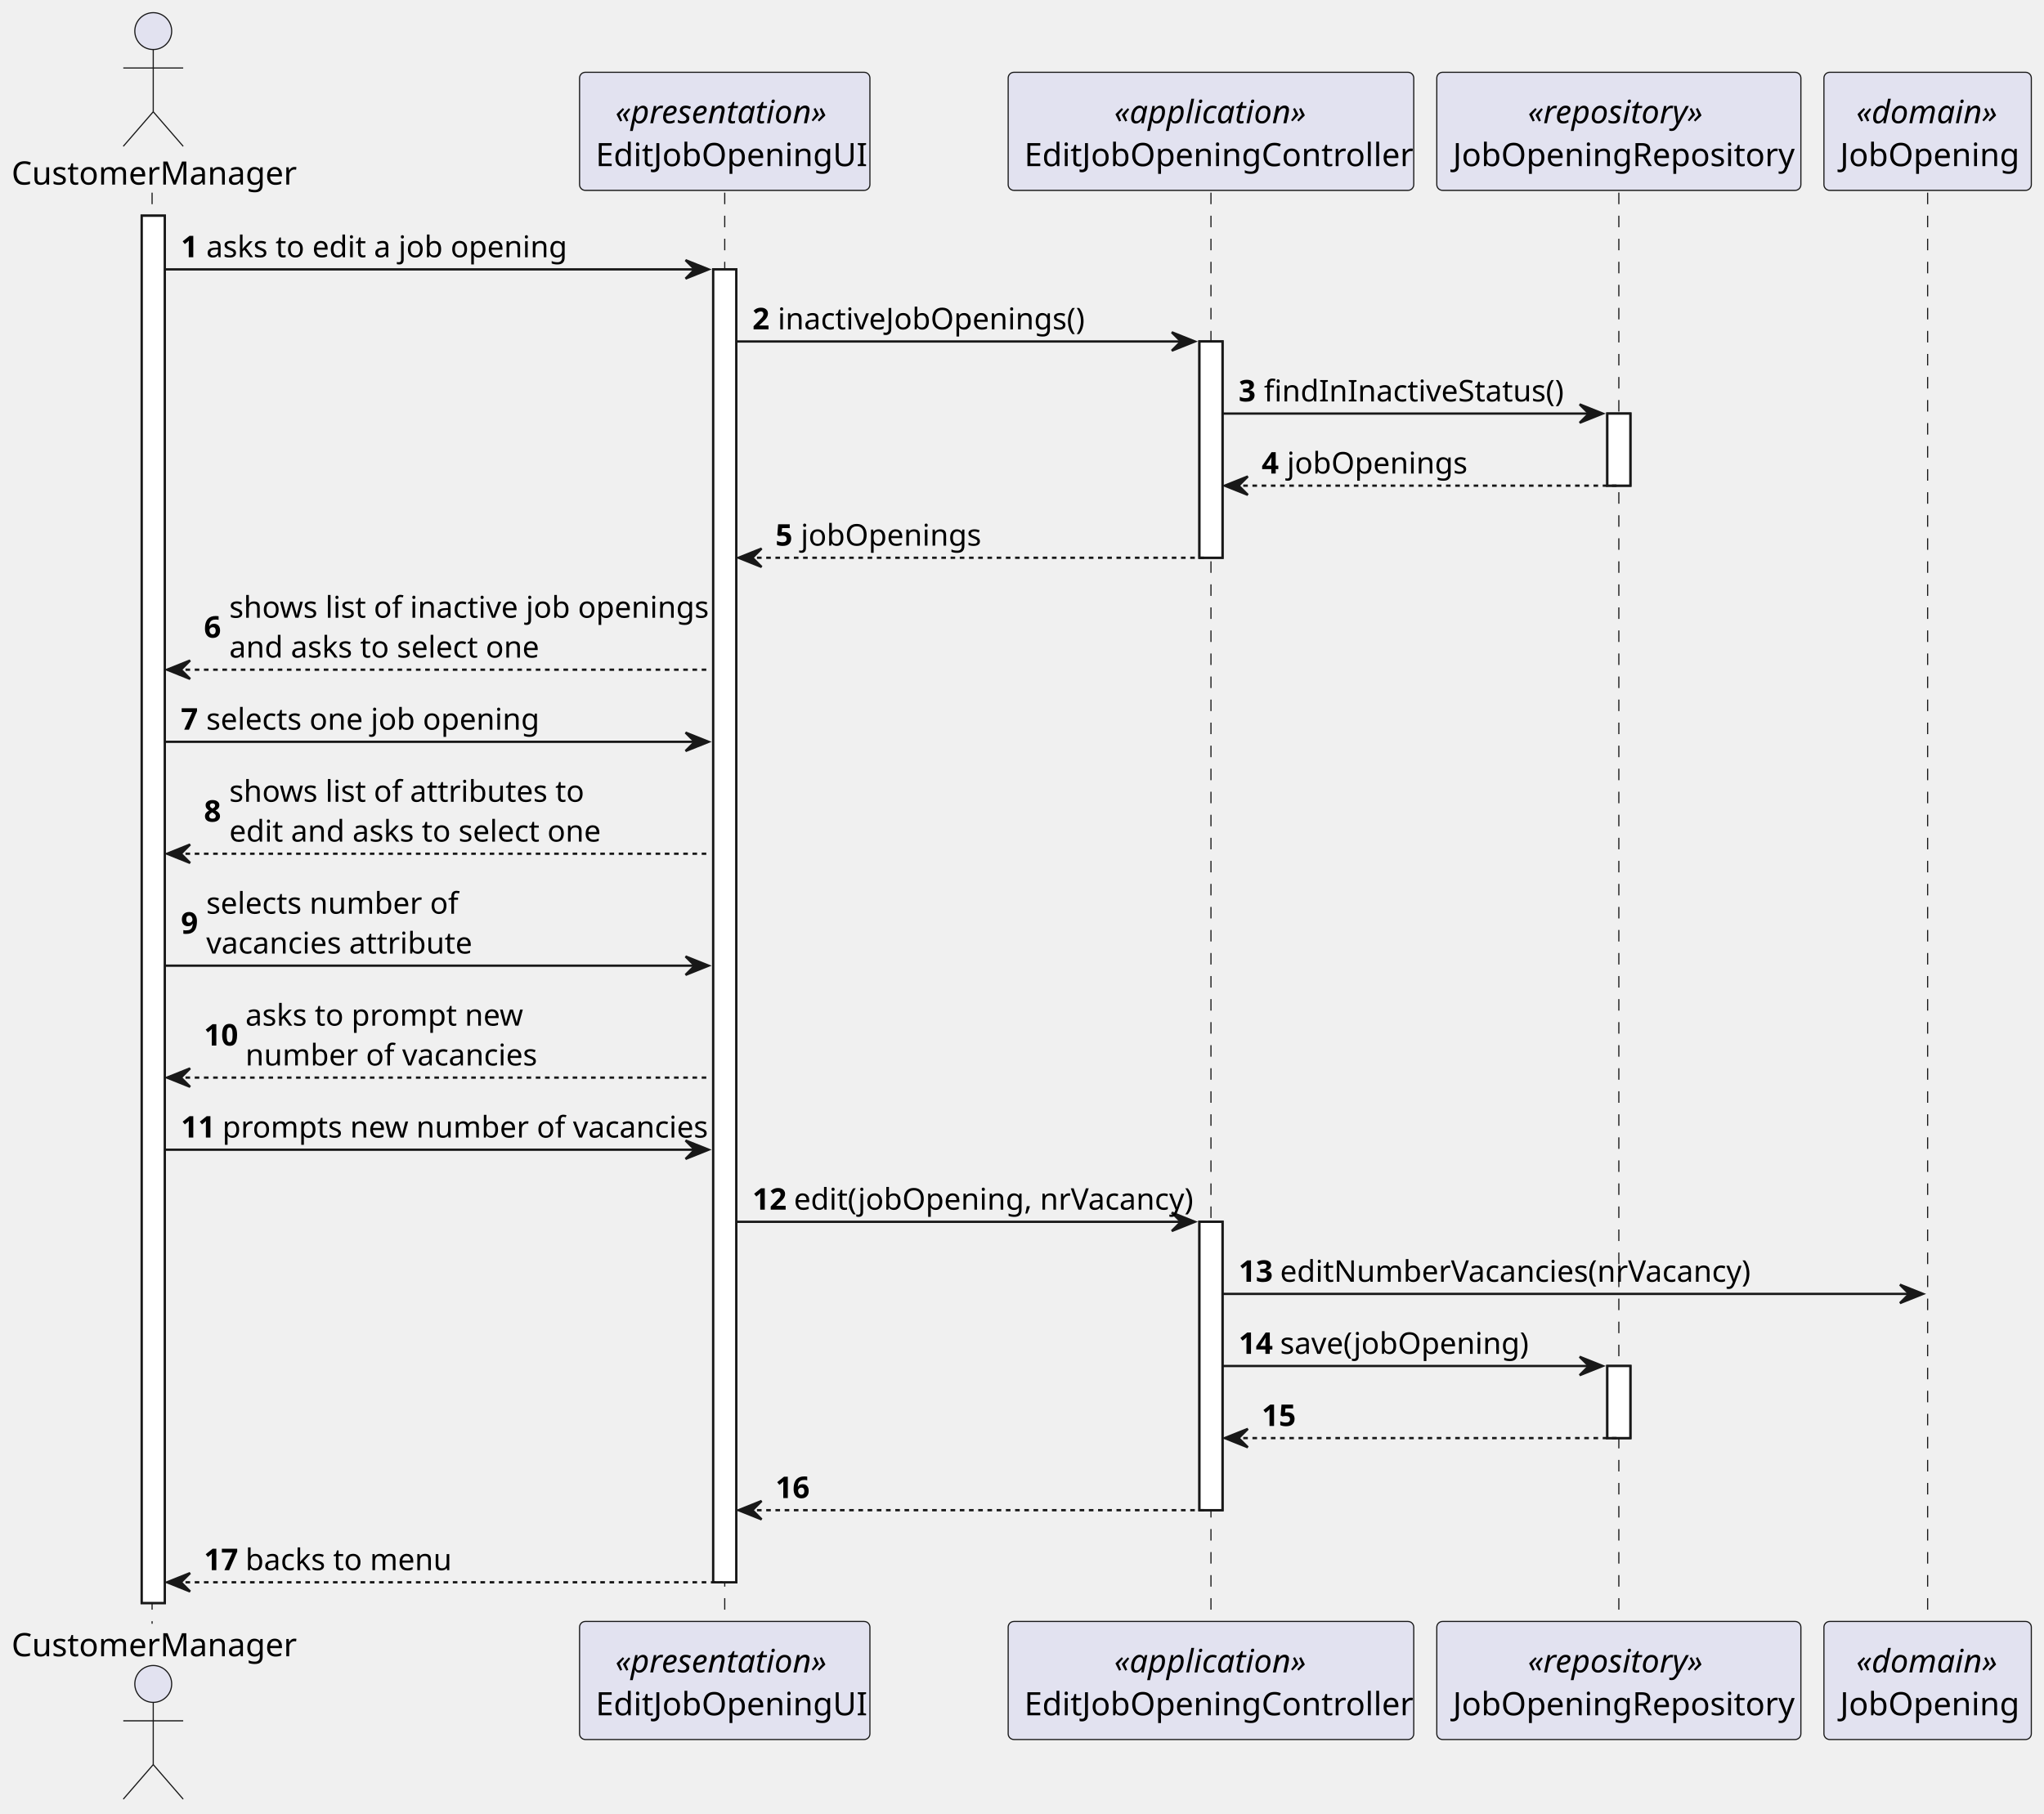
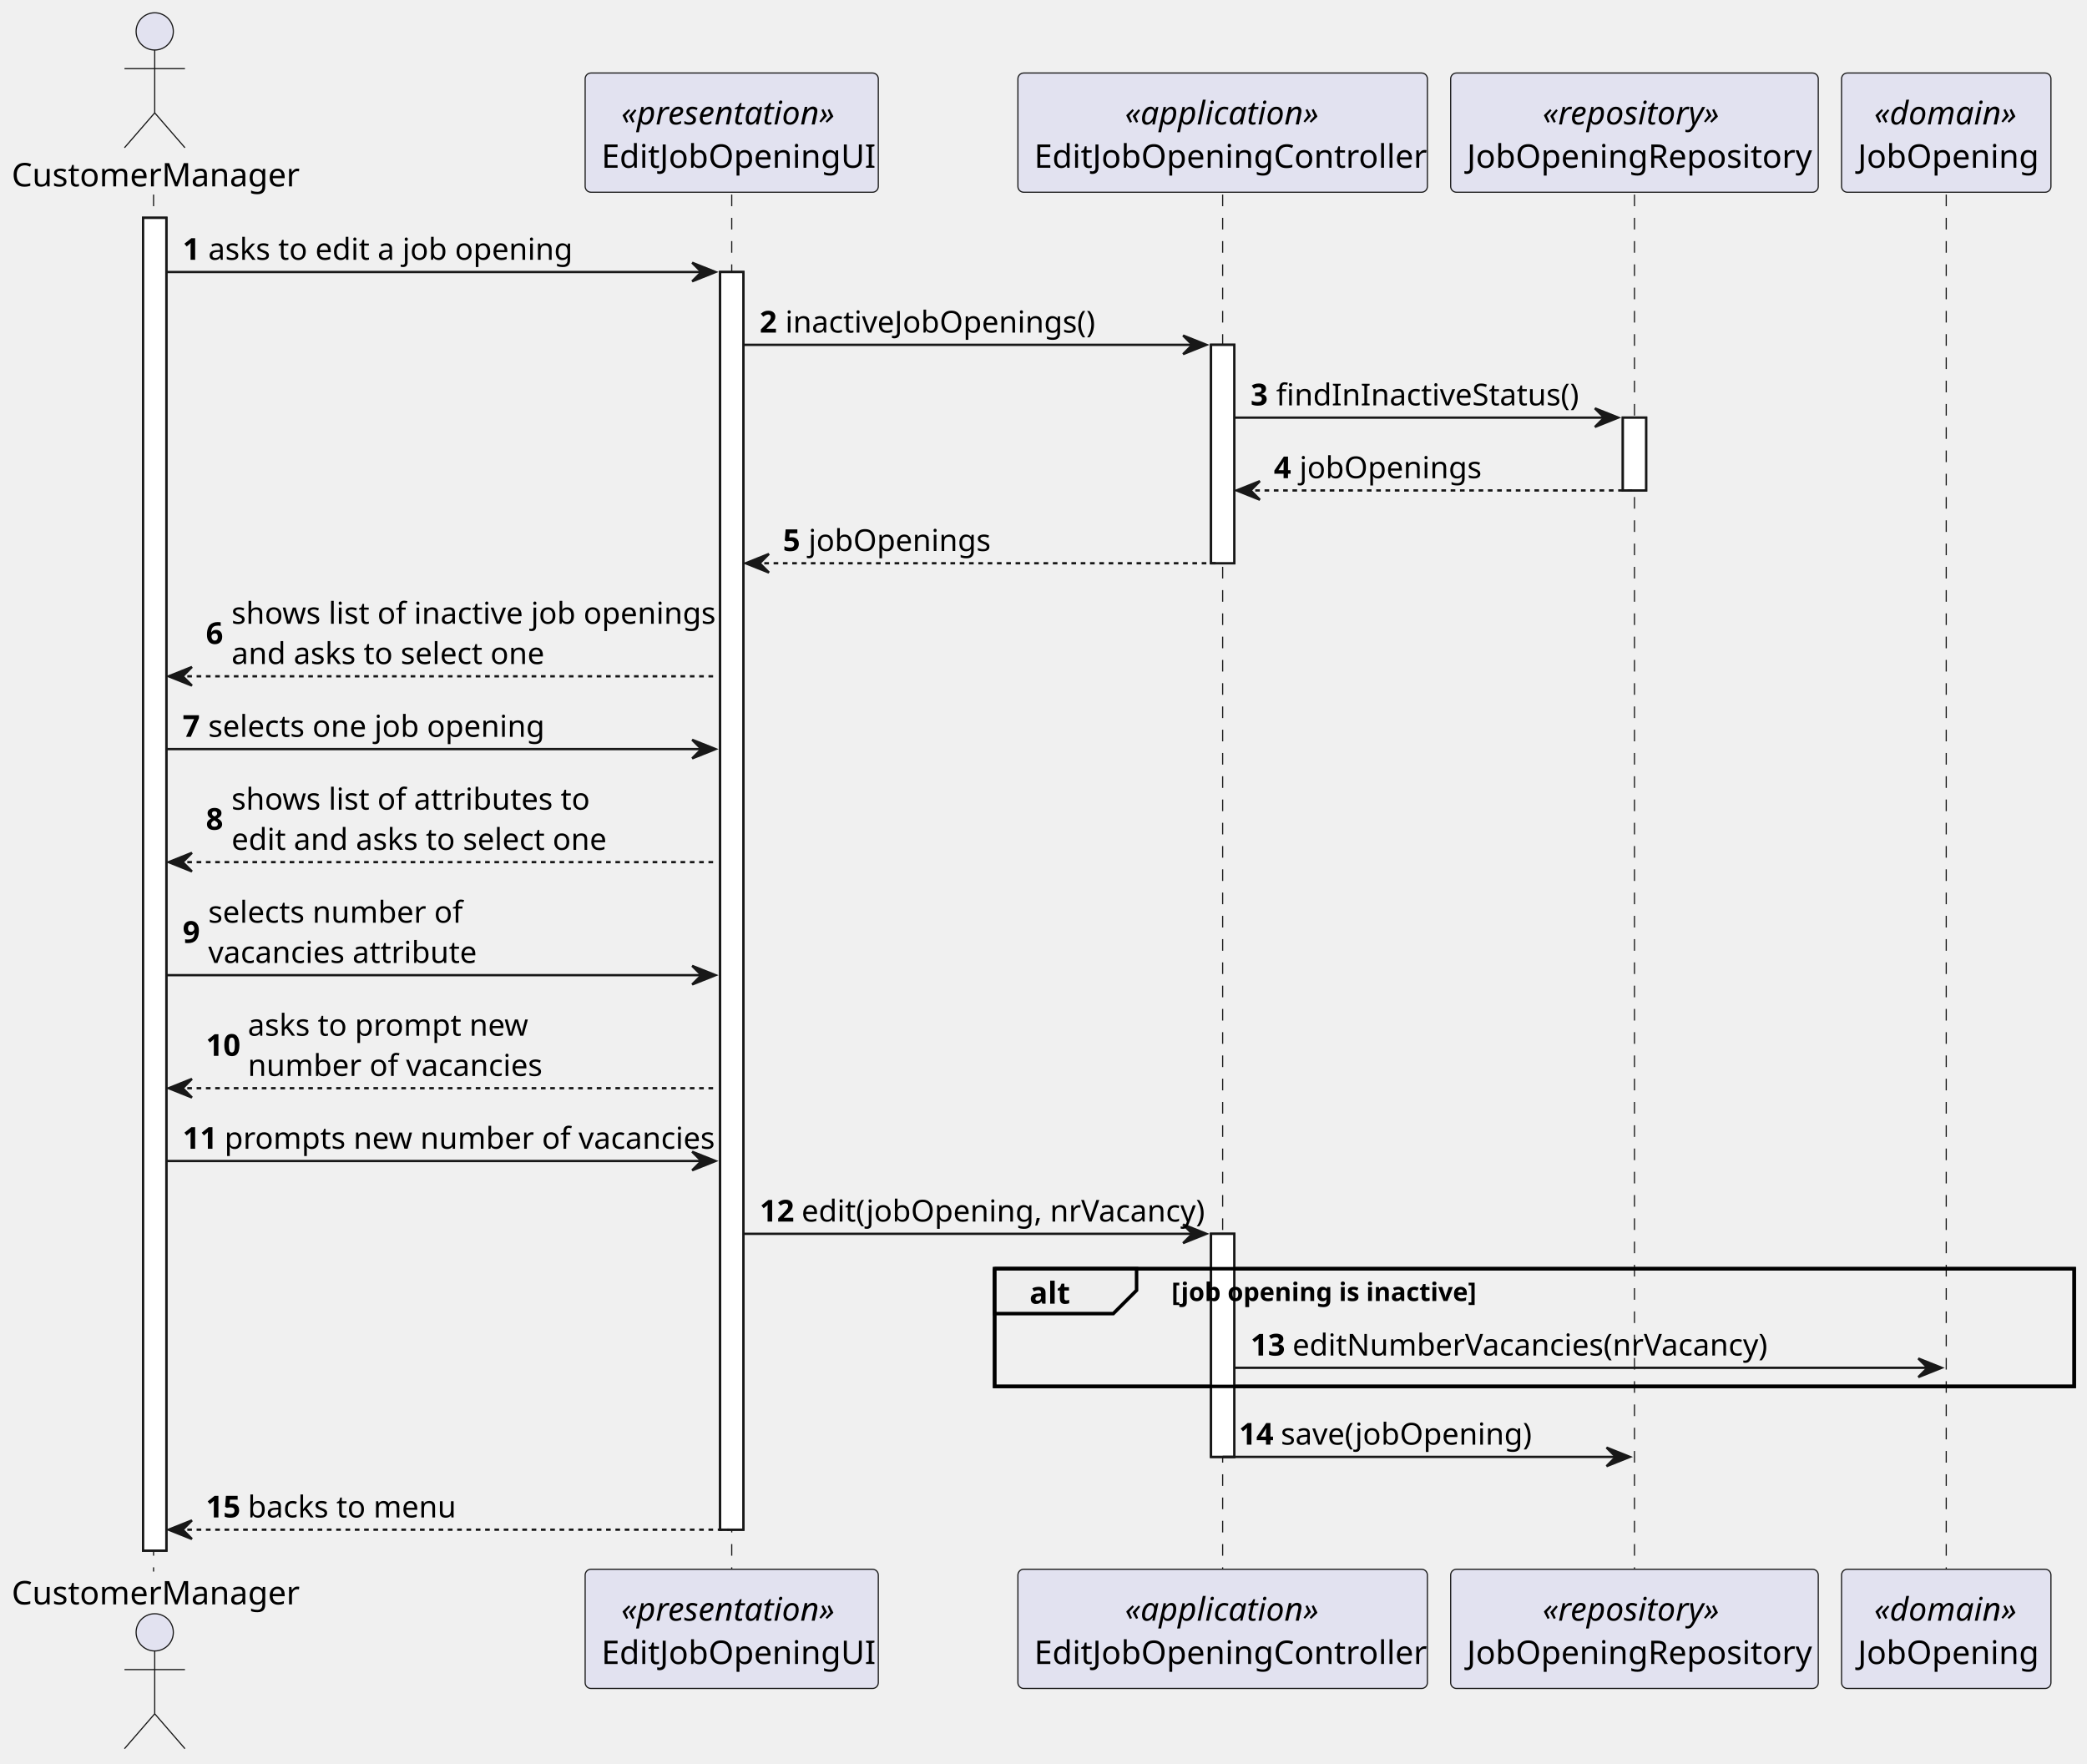
- <svg xmlns="http://www.w3.org/2000/svg" contentStyleType="text/css" height="787px" preserveAspectRatio="none" style="width:887px;height:787px;background:#FFFFFF;" version="1.1" viewBox="0 0 887 787" width="887px" zoomAndPan="magnify">
+ <svg xmlns="http://www.w3.org/2000/svg" contentStyleType="text/css" height="758px" preserveAspectRatio="none" style="width:897px;height:758px;background:#FFFFFF;" version="1.1" viewBox="0 0 897 758" width="897px" zoomAndPan="magnify">
  <defs />
  <g>
-     <rect fill="#FFFFFF" height="602.111" style="stroke:#181818;stroke-width:1.0;" width="10" x="61.5" y="93.621" />
-     <rect fill="#FFFFFF" height="569.82" style="stroke:#181818;stroke-width:1.0;" width="10" x="309.5" y="116.912" />
+     <rect fill="#FFFFFF" height="572.82" style="stroke:#181818;stroke-width:1.0;" width="10" x="61.5" y="93.621" />
+     <rect fill="#FFFFFF" height="540.529" style="stroke:#181818;stroke-width:1.0;" width="10" x="309.5" y="116.912" />
    <rect fill="#FFFFFF" height="93.873" style="stroke:#181818;stroke-width:1.0;" width="10" x="520.5" y="148.203" />
-     <rect fill="#FFFFFF" height="125.164" style="stroke:#181818;stroke-width:1.0;" width="10" x="520.5" y="530.277" />
+     <rect fill="#FFFFFF" height="95.873" style="stroke:#181818;stroke-width:1.0;" width="10" x="520.5" y="530.277" />
    <rect fill="#FFFFFF" height="31.291" style="stroke:#181818;stroke-width:1.0;" width="10" x="697.5" y="179.494" />
-     <rect fill="#FFFFFF" height="31.291" style="stroke:#181818;stroke-width:1.0;" width="10" x="697.5" y="592.859" />
-     <line style="stroke:#181818;stroke-width:0.5;stroke-dasharray:5.0,5.0;" x1="66" x2="66" y1="83.621" y2="704.732" />
-     <line style="stroke:#181818;stroke-width:0.5;stroke-dasharray:5.0,5.0;" x1="314.5" x2="314.5" y1="83.621" y2="704.732" />
-     <line style="stroke:#181818;stroke-width:0.5;stroke-dasharray:5.0,5.0;" x1="525.5" x2="525.5" y1="83.621" y2="704.732" />
-     <line style="stroke:#181818;stroke-width:0.5;stroke-dasharray:5.0,5.0;" x1="702.5" x2="702.5" y1="83.621" y2="704.732" />
-     <line style="stroke:#181818;stroke-width:0.5;stroke-dasharray:5.0,5.0;" x1="836.5" x2="836.5" y1="83.621" y2="704.732" />
+     <rect fill="none" height="50.582" style="stroke:#000000;stroke-width:1.5;" width="464" x="427.5" y="545.277" />
+     <line style="stroke:#181818;stroke-width:0.5;stroke-dasharray:5.0,5.0;" x1="66" x2="66" y1="83.621" y2="675.441" />
+     <line style="stroke:#181818;stroke-width:0.5;stroke-dasharray:5.0,5.0;" x1="314.5" x2="314.5" y1="83.621" y2="675.441" />
+     <line style="stroke:#181818;stroke-width:0.5;stroke-dasharray:5.0,5.0;" x1="525.5" x2="525.5" y1="83.621" y2="675.441" />
+     <line style="stroke:#181818;stroke-width:0.5;stroke-dasharray:5.0,5.0;" x1="702.5" x2="702.5" y1="83.621" y2="675.441" />
+     <line style="stroke:#181818;stroke-width:0.5;stroke-dasharray:5.0,5.0;" x1="836.5" x2="836.5" y1="83.621" y2="675.441" />
    <text fill="#000000" font-family="sans-serif" font-size="14" lengthAdjust="spacing" textLength="117" x="5" y="80.107">CustomerManager</text>
    <ellipse cx="66.5" cy="13.5" fill="#E2E2F0" rx="8" ry="8" style="stroke:#181818;stroke-width:0.5;" />
    <path d="M66.5,21.5 L66.5,48.5 M53.5,29.5 L79.5,29.5 M66.5,48.5 L53.5,63.5 M66.5,48.5 L79.5,63.5 " fill="none" style="stroke:#181818;stroke-width:0.5;" />
-     <text fill="#000000" font-family="sans-serif" font-size="14" lengthAdjust="spacing" textLength="117" x="5" y="718.84">CustomerManager</text>
-     <ellipse cx="66.5" cy="730.854" fill="#E2E2F0" rx="8" ry="8" style="stroke:#181818;stroke-width:0.5;" />
-     <path d="M66.5,738.854 L66.5,765.854 M53.5,746.854 L79.5,746.854 M66.5,765.854 L53.5,780.854 M66.5,765.854 L79.5,780.854 " fill="none" style="stroke:#181818;stroke-width:0.5;" />
+     <text fill="#000000" font-family="sans-serif" font-size="14" lengthAdjust="spacing" textLength="117" x="5" y="689.549">CustomerManager</text>
+     <ellipse cx="66.5" cy="701.562" fill="#E2E2F0" rx="8" ry="8" style="stroke:#181818;stroke-width:0.5;" />
+     <path d="M66.5,709.562 L66.5,736.562 M53.5,717.562 L79.5,717.562 M66.5,736.562 L53.5,751.562 M66.5,736.562 L79.5,751.562 " fill="none" style="stroke:#181818;stroke-width:0.5;" />
    <rect fill="#E2E2F0" height="51.242" rx="2.5" ry="2.5" style="stroke:#181818;stroke-width:0.5;" width="126" x="251.5" y="31.379" />
    <text fill="#000000" font-family="sans-serif" font-size="14" font-style="italic" lengthAdjust="spacing" textLength="95" x="267" y="53.486">«presentation»</text>
    <text fill="#000000" font-family="sans-serif" font-size="14" lengthAdjust="spacing" textLength="112" x="258.5" y="72.107">EditJobOpeningUI</text>
-     <rect fill="#E2E2F0" height="51.242" rx="2.5" ry="2.5" style="stroke:#181818;stroke-width:0.5;" width="126" x="251.5" y="703.732" />
-     <text fill="#000000" font-family="sans-serif" font-size="14" font-style="italic" lengthAdjust="spacing" textLength="95" x="267" y="725.84">«presentation»</text>
-     <text fill="#000000" font-family="sans-serif" font-size="14" lengthAdjust="spacing" textLength="112" x="258.5" y="744.461">EditJobOpeningUI</text>
+     <rect fill="#E2E2F0" height="51.242" rx="2.5" ry="2.5" style="stroke:#181818;stroke-width:0.5;" width="126" x="251.5" y="674.441" />
+     <text fill="#000000" font-family="sans-serif" font-size="14" font-style="italic" lengthAdjust="spacing" textLength="95" x="267" y="696.549">«presentation»</text>
+     <text fill="#000000" font-family="sans-serif" font-size="14" lengthAdjust="spacing" textLength="112" x="258.5" y="715.17">EditJobOpeningUI</text>
    <rect fill="#E2E2F0" height="51.242" rx="2.5" ry="2.5" style="stroke:#181818;stroke-width:0.5;" width="176" x="437.5" y="31.379" />
    <text fill="#000000" font-family="sans-serif" font-size="14" font-style="italic" lengthAdjust="spacing" textLength="84" x="483.5" y="53.486">«application»</text>
    <text fill="#000000" font-family="sans-serif" font-size="14" lengthAdjust="spacing" textLength="162" x="444.5" y="72.107">EditJobOpeningController</text>
-     <rect fill="#E2E2F0" height="51.242" rx="2.5" ry="2.5" style="stroke:#181818;stroke-width:0.5;" width="176" x="437.5" y="703.732" />
-     <text fill="#000000" font-family="sans-serif" font-size="14" font-style="italic" lengthAdjust="spacing" textLength="84" x="483.5" y="725.84">«application»</text>
-     <text fill="#000000" font-family="sans-serif" font-size="14" lengthAdjust="spacing" textLength="162" x="444.5" y="744.461">EditJobOpeningController</text>
+     <rect fill="#E2E2F0" height="51.242" rx="2.5" ry="2.5" style="stroke:#181818;stroke-width:0.5;" width="176" x="437.5" y="674.441" />
+     <text fill="#000000" font-family="sans-serif" font-size="14" font-style="italic" lengthAdjust="spacing" textLength="84" x="483.5" y="696.549">«application»</text>
+     <text fill="#000000" font-family="sans-serif" font-size="14" lengthAdjust="spacing" textLength="162" x="444.5" y="715.17">EditJobOpeningController</text>
    <rect fill="#E2E2F0" height="51.242" rx="2.5" ry="2.5" style="stroke:#181818;stroke-width:0.5;" width="158" x="623.5" y="31.379" />
    <text fill="#000000" font-family="sans-serif" font-size="14" font-style="italic" lengthAdjust="spacing" textLength="79" x="663" y="53.486">«repository»</text>
    <text fill="#000000" font-family="sans-serif" font-size="14" lengthAdjust="spacing" textLength="144" x="630.5" y="72.107">JobOpeningRepository</text>
-     <rect fill="#E2E2F0" height="51.242" rx="2.5" ry="2.5" style="stroke:#181818;stroke-width:0.5;" width="158" x="623.5" y="703.732" />
-     <text fill="#000000" font-family="sans-serif" font-size="14" font-style="italic" lengthAdjust="spacing" textLength="79" x="663" y="725.84">«repository»</text>
-     <text fill="#000000" font-family="sans-serif" font-size="14" lengthAdjust="spacing" textLength="144" x="630.5" y="744.461">JobOpeningRepository</text>
+     <rect fill="#E2E2F0" height="51.242" rx="2.5" ry="2.5" style="stroke:#181818;stroke-width:0.5;" width="158" x="623.5" y="674.441" />
+     <text fill="#000000" font-family="sans-serif" font-size="14" font-style="italic" lengthAdjust="spacing" textLength="79" x="663" y="696.549">«repository»</text>
+     <text fill="#000000" font-family="sans-serif" font-size="14" lengthAdjust="spacing" textLength="144" x="630.5" y="715.17">JobOpeningRepository</text>
    <rect fill="#E2E2F0" height="51.242" rx="2.5" ry="2.5" style="stroke:#181818;stroke-width:0.5;" width="90" x="791.5" y="31.379" />
    <text fill="#000000" font-family="sans-serif" font-size="14" font-style="italic" lengthAdjust="spacing" textLength="62" x="805.5" y="53.486">«domain»</text>
    <text fill="#000000" font-family="sans-serif" font-size="14" lengthAdjust="spacing" textLength="76" x="798.5" y="72.107">JobOpening</text>
-     <rect fill="#E2E2F0" height="51.242" rx="2.5" ry="2.5" style="stroke:#181818;stroke-width:0.5;" width="90" x="791.5" y="703.732" />
-     <text fill="#000000" font-family="sans-serif" font-size="14" font-style="italic" lengthAdjust="spacing" textLength="62" x="805.5" y="725.84">«domain»</text>
-     <text fill="#000000" font-family="sans-serif" font-size="14" lengthAdjust="spacing" textLength="76" x="798.5" y="744.461">JobOpening</text>
-     <rect fill="#FFFFFF" height="602.111" style="stroke:#181818;stroke-width:1.0;" width="10" x="61.5" y="93.621" />
-     <rect fill="#FFFFFF" height="569.82" style="stroke:#181818;stroke-width:1.0;" width="10" x="309.5" y="116.912" />
+     <rect fill="#E2E2F0" height="51.242" rx="2.5" ry="2.5" style="stroke:#181818;stroke-width:0.5;" width="90" x="791.5" y="674.441" />
+     <text fill="#000000" font-family="sans-serif" font-size="14" font-style="italic" lengthAdjust="spacing" textLength="62" x="805.5" y="696.549">«domain»</text>
+     <text fill="#000000" font-family="sans-serif" font-size="14" lengthAdjust="spacing" textLength="76" x="798.5" y="715.17">JobOpening</text>
+     <rect fill="#FFFFFF" height="572.82" style="stroke:#181818;stroke-width:1.0;" width="10" x="61.5" y="93.621" />
+     <rect fill="#FFFFFF" height="540.529" style="stroke:#181818;stroke-width:1.0;" width="10" x="309.5" y="116.912" />
    <rect fill="#FFFFFF" height="93.873" style="stroke:#181818;stroke-width:1.0;" width="10" x="520.5" y="148.203" />
-     <rect fill="#FFFFFF" height="125.164" style="stroke:#181818;stroke-width:1.0;" width="10" x="520.5" y="530.277" />
+     <rect fill="#FFFFFF" height="95.873" style="stroke:#181818;stroke-width:1.0;" width="10" x="520.5" y="530.277" />
    <rect fill="#FFFFFF" height="31.291" style="stroke:#181818;stroke-width:1.0;" width="10" x="697.5" y="179.494" />
-     <rect fill="#FFFFFF" height="31.291" style="stroke:#181818;stroke-width:1.0;" width="10" x="697.5" y="592.859" />
    <polygon fill="#181818" points="297.5,112.912,307.5,116.912,297.5,120.912,301.5,116.912" style="stroke:#181818;stroke-width:1.0;" />
    <line style="stroke:#181818;stroke-width:1.0;" x1="71.5" x2="303.5" y1="116.912" y2="116.912" />
    <text fill="#000000" font-family="sans-serif" font-size="13" font-weight="bold" lengthAdjust="spacing" textLength="7" x="78.5" y="111.649">1</text>
    <text fill="#000000" font-family="sans-serif" font-size="13" lengthAdjust="spacing" textLength="149" x="89.5" y="111.649">asks to edit a job opening</text>
    <polygon fill="#181818" points="508.5,144.203,518.5,148.203,508.5,152.203,512.5,148.203" style="stroke:#181818;stroke-width:1.0;" />
    <line style="stroke:#181818;stroke-width:1.0;" x1="319.5" x2="514.5" y1="148.203" y2="148.203" />
    <text fill="#000000" font-family="sans-serif" font-size="13" font-weight="bold" lengthAdjust="spacing" textLength="7" x="326.5" y="142.94">2</text>
    <text fill="#000000" font-family="sans-serif" font-size="13" lengthAdjust="spacing" textLength="126" x="337.5" y="142.94">inactiveJobOpenings()</text>
    <polygon fill="#181818" points="685.5,175.494,695.5,179.494,685.5,183.494,689.5,179.494" style="stroke:#181818;stroke-width:1.0;" />
    <line style="stroke:#181818;stroke-width:1.0;" x1="530.5" x2="691.5" y1="179.494" y2="179.494" />
    <text fill="#000000" font-family="sans-serif" font-size="13" font-weight="bold" lengthAdjust="spacing" textLength="7" x="537.5" y="174.231">3</text>
    <text fill="#000000" font-family="sans-serif" font-size="13" lengthAdjust="spacing" textLength="119" x="548.5" y="174.231">findInInactiveStatus()</text>
    <polygon fill="#181818" points="541.5,206.785,531.5,210.785,541.5,214.785,537.5,210.785" style="stroke:#181818;stroke-width:1.0;" />
    <line style="stroke:#181818;stroke-width:1.0;stroke-dasharray:2.0,2.0;" x1="535.5" x2="701.5" y1="210.785" y2="210.785" />
    <text fill="#000000" font-family="sans-serif" font-size="13" font-weight="bold" lengthAdjust="spacing" textLength="7" x="547.5" y="205.523">4</text>
    <text fill="#000000" font-family="sans-serif" font-size="13" lengthAdjust="spacing" textLength="72" x="558.5" y="205.523">jobOpenings</text>
    <polygon fill="#181818" points="330.5,238.076,320.5,242.076,330.5,246.076,326.5,242.076" style="stroke:#181818;stroke-width:1.0;" />
    <line style="stroke:#181818;stroke-width:1.0;stroke-dasharray:2.0,2.0;" x1="324.5" x2="524.5" y1="242.076" y2="242.076" />
    <text fill="#000000" font-family="sans-serif" font-size="13" font-weight="bold" lengthAdjust="spacing" textLength="7" x="336.5" y="236.814">5</text>
    <text fill="#000000" font-family="sans-serif" font-size="13" lengthAdjust="spacing" textLength="72" x="347.5" y="236.814">jobOpenings</text>
    <polygon fill="#181818" points="82.5,286.658,72.5,290.658,82.5,294.658,78.5,290.658" style="stroke:#181818;stroke-width:1.0;" />
    <line style="stroke:#181818;stroke-width:1.0;stroke-dasharray:2.0,2.0;" x1="76.5" x2="308.5" y1="290.658" y2="290.658" />
    <text fill="#000000" font-family="sans-serif" font-size="13" font-weight="bold" lengthAdjust="spacing" textLength="7" x="88.5" y="276.75">6</text>
    <text fill="#000000" font-family="sans-serif" font-size="13" lengthAdjust="spacing" textLength="196" x="99.5" y="268.104">shows list of inactive job openings</text>
    <text fill="#000000" font-family="sans-serif" font-size="13" lengthAdjust="spacing" textLength="132" x="99.5" y="285.396">and asks to select one</text>
    <polygon fill="#181818" points="297.5,317.949,307.5,321.949,297.5,325.949,301.5,321.949" style="stroke:#181818;stroke-width:1.0;" />
    <line style="stroke:#181818;stroke-width:1.0;" x1="71.5" x2="303.5" y1="321.949" y2="321.949" />
    <text fill="#000000" font-family="sans-serif" font-size="13" font-weight="bold" lengthAdjust="spacing" textLength="7" x="78.5" y="316.687">7</text>
    <text fill="#000000" font-family="sans-serif" font-size="13" lengthAdjust="spacing" textLength="137" x="89.5" y="316.687">selects one job opening</text>
    <polygon fill="#181818" points="82.5,366.531,72.5,370.531,82.5,374.531,78.5,370.531" style="stroke:#181818;stroke-width:1.0;" />
    <line style="stroke:#181818;stroke-width:1.0;stroke-dasharray:2.0,2.0;" x1="76.5" x2="308.5" y1="370.531" y2="370.531" />
    <text fill="#000000" font-family="sans-serif" font-size="13" font-weight="bold" lengthAdjust="spacing" textLength="7" x="88.5" y="356.623">8</text>
    <text fill="#000000" font-family="sans-serif" font-size="13" lengthAdjust="spacing" textLength="145" x="99.5" y="347.978">shows list of attributes to</text>
    <text fill="#000000" font-family="sans-serif" font-size="13" lengthAdjust="spacing" textLength="157" x="99.5" y="365.269">edit and asks to select one</text>
    <polygon fill="#181818" points="297.5,415.113,307.5,419.113,297.5,423.113,301.5,419.113" style="stroke:#181818;stroke-width:1.0;" />
    <line style="stroke:#181818;stroke-width:1.0;" x1="71.5" x2="303.5" y1="419.113" y2="419.113" />
    <text fill="#000000" font-family="sans-serif" font-size="13" font-weight="bold" lengthAdjust="spacing" textLength="7" x="78.5" y="405.205">9</text>
    <text fill="#000000" font-family="sans-serif" font-size="13" lengthAdjust="spacing" textLength="103" x="89.5" y="396.56">selects number of</text>
    <text fill="#000000" font-family="sans-serif" font-size="13" lengthAdjust="spacing" textLength="108" x="89.5" y="413.851">vacancies attribute</text>
    <polygon fill="#181818" points="82.5,463.695,72.5,467.695,82.5,471.695,78.5,467.695" style="stroke:#181818;stroke-width:1.0;" />
    <line style="stroke:#181818;stroke-width:1.0;stroke-dasharray:2.0,2.0;" x1="76.5" x2="308.5" y1="467.695" y2="467.695" />
    <text fill="#000000" font-family="sans-serif" font-size="13" font-weight="bold" lengthAdjust="spacing" textLength="14" x="88.5" y="453.787">10</text>
    <text fill="#000000" font-family="sans-serif" font-size="13" lengthAdjust="spacing" textLength="114" x="106.5" y="445.142">asks to prompt new</text>
    <text fill="#000000" font-family="sans-serif" font-size="13" lengthAdjust="spacing" textLength="118" x="106.5" y="462.433">number of vacancies</text>
    <polygon fill="#181818" points="297.5,494.986,307.5,498.986,297.5,502.986,301.5,498.986" style="stroke:#181818;stroke-width:1.0;" />
    <line style="stroke:#181818;stroke-width:1.0;" x1="71.5" x2="303.5" y1="498.986" y2="498.986" />
    <text fill="#000000" font-family="sans-serif" font-size="13" font-weight="bold" lengthAdjust="spacing" textLength="14" x="78.5" y="493.724">11</text>
    <text fill="#000000" font-family="sans-serif" font-size="13" lengthAdjust="spacing" textLength="196" x="96.5" y="493.724">prompts new number of vacancies</text>
    <polygon fill="#181818" points="508.5,526.277,518.5,530.277,508.5,534.277,512.5,530.277" style="stroke:#181818;stroke-width:1.0;" />
    <line style="stroke:#181818;stroke-width:1.0;" x1="319.5" x2="514.5" y1="530.277" y2="530.277" />
    <text fill="#000000" font-family="sans-serif" font-size="13" font-weight="bold" lengthAdjust="spacing" textLength="14" x="326.5" y="525.015">12</text>
    <text fill="#000000" font-family="sans-serif" font-size="13" lengthAdjust="spacing" textLength="164" x="344.5" y="525.015">edit(jobOpening, nrVacancy)</text>
-     <polygon fill="#181818" points="824.5,557.568,834.5,561.568,824.5,565.568,828.5,561.568" style="stroke:#181818;stroke-width:1.0;" />
-     <line style="stroke:#181818;stroke-width:1.0;" x1="530.5" x2="830.5" y1="561.568" y2="561.568" />
-     <text fill="#000000" font-family="sans-serif" font-size="13" font-weight="bold" lengthAdjust="spacing" textLength="14" x="537.5" y="556.306">13</text>
-     <text fill="#000000" font-family="sans-serif" font-size="13" lengthAdjust="spacing" textLength="197" x="555.5" y="556.306">editNumberVacancies(nrVacancy)</text>
-     <polygon fill="#181818" points="685.5,588.859,695.5,592.859,685.5,596.859,689.5,592.859" style="stroke:#181818;stroke-width:1.0;" />
-     <line style="stroke:#181818;stroke-width:1.0;" x1="530.5" x2="691.5" y1="592.859" y2="592.859" />
-     <text fill="#000000" font-family="sans-serif" font-size="13" font-weight="bold" lengthAdjust="spacing" textLength="14" x="537.5" y="587.597">14</text>
-     <text fill="#000000" font-family="sans-serif" font-size="13" lengthAdjust="spacing" textLength="99" x="555.5" y="587.597">save(jobOpening)</text>
-     <polygon fill="#181818" points="541.5,620.15,531.5,624.15,541.5,628.15,537.5,624.15" style="stroke:#181818;stroke-width:1.0;" />
-     <line style="stroke:#181818;stroke-width:1.0;stroke-dasharray:2.0,2.0;" x1="535.5" x2="701.5" y1="624.15" y2="624.15" />
-     <text fill="#000000" font-family="sans-serif" font-size="13" font-weight="bold" lengthAdjust="spacing" textLength="14" x="547.5" y="618.888">15</text>
-     <text fill="#000000" font-family="sans-serif" font-size="13" lengthAdjust="spacing" textLength="4" x="565.5" y="618.888"> </text>
-     <polygon fill="#181818" points="330.5,651.441,320.5,655.441,330.5,659.441,326.5,655.441" style="stroke:#181818;stroke-width:1.0;" />
-     <line style="stroke:#181818;stroke-width:1.0;stroke-dasharray:2.0,2.0;" x1="324.5" x2="524.5" y1="655.441" y2="655.441" />
-     <text fill="#000000" font-family="sans-serif" font-size="13" font-weight="bold" lengthAdjust="spacing" textLength="14" x="336.5" y="650.179">16</text>
-     <text fill="#000000" font-family="sans-serif" font-size="13" lengthAdjust="spacing" textLength="4" x="354.5" y="650.179"> </text>
-     <polygon fill="#181818" points="82.5,682.732,72.5,686.732,82.5,690.732,78.5,686.732" style="stroke:#181818;stroke-width:1.0;" />
-     <line style="stroke:#181818;stroke-width:1.0;stroke-dasharray:2.0,2.0;" x1="76.5" x2="313.5" y1="686.732" y2="686.732" />
-     <text fill="#000000" font-family="sans-serif" font-size="13" font-weight="bold" lengthAdjust="spacing" textLength="14" x="88.5" y="681.47">17</text>
-     <text fill="#000000" font-family="sans-serif" font-size="13" lengthAdjust="spacing" textLength="86" x="106.5" y="681.47">backs to menu</text>
+     <path d="M427.5,545.277 L488.5,545.277 L488.5,554.568 L478.5,564.568 L427.5,564.568 L427.5,545.277 " fill="#EEEEEE" style="stroke:#000000;stroke-width:1.5;" />
+     <rect fill="none" height="50.582" style="stroke:#000000;stroke-width:1.5;" width="464" x="427.5" y="545.277" />
+     <text fill="#000000" font-family="sans-serif" font-size="13" font-weight="bold" lengthAdjust="spacing" textLength="16" x="442.5" y="560.306">alt</text>
+     <text fill="#000000" font-family="sans-serif" font-size="11" font-weight="bold" lengthAdjust="spacing" textLength="131" x="503.5" y="559.148">[job opening is inactive]</text>
+     <polygon fill="#181818" points="824.5,583.859,834.5,587.859,824.5,591.859,828.5,587.859" style="stroke:#181818;stroke-width:1.0;" />
+     <line style="stroke:#181818;stroke-width:1.0;" x1="530.5" x2="830.5" y1="587.859" y2="587.859" />
+     <text fill="#000000" font-family="sans-serif" font-size="13" font-weight="bold" lengthAdjust="spacing" textLength="14" x="537.5" y="582.597">13</text>
+     <text fill="#000000" font-family="sans-serif" font-size="13" lengthAdjust="spacing" textLength="197" x="555.5" y="582.597">editNumberVacancies(nrVacancy)</text>
+     <polygon fill="#181818" points="690.5,622.15,700.5,626.15,690.5,630.15,694.5,626.15" style="stroke:#181818;stroke-width:1.0;" />
+     <line style="stroke:#181818;stroke-width:1.0;" x1="525.5" x2="696.5" y1="626.15" y2="626.15" />
+     <text fill="#000000" font-family="sans-serif" font-size="13" font-weight="bold" lengthAdjust="spacing" textLength="14" x="532.5" y="620.888">14</text>
+     <text fill="#000000" font-family="sans-serif" font-size="13" lengthAdjust="spacing" textLength="99" x="550.5" y="620.888">save(jobOpening)</text>
+     <polygon fill="#181818" points="82.5,653.441,72.5,657.441,82.5,661.441,78.5,657.441" style="stroke:#181818;stroke-width:1.0;" />
+     <line style="stroke:#181818;stroke-width:1.0;stroke-dasharray:2.0,2.0;" x1="76.5" x2="313.5" y1="657.441" y2="657.441" />
+     <text fill="#000000" font-family="sans-serif" font-size="13" font-weight="bold" lengthAdjust="spacing" textLength="14" x="88.5" y="652.179">15</text>
+     <text fill="#000000" font-family="sans-serif" font-size="13" lengthAdjust="spacing" textLength="86" x="106.5" y="652.179">backs to menu</text>
  </g>
</svg>
